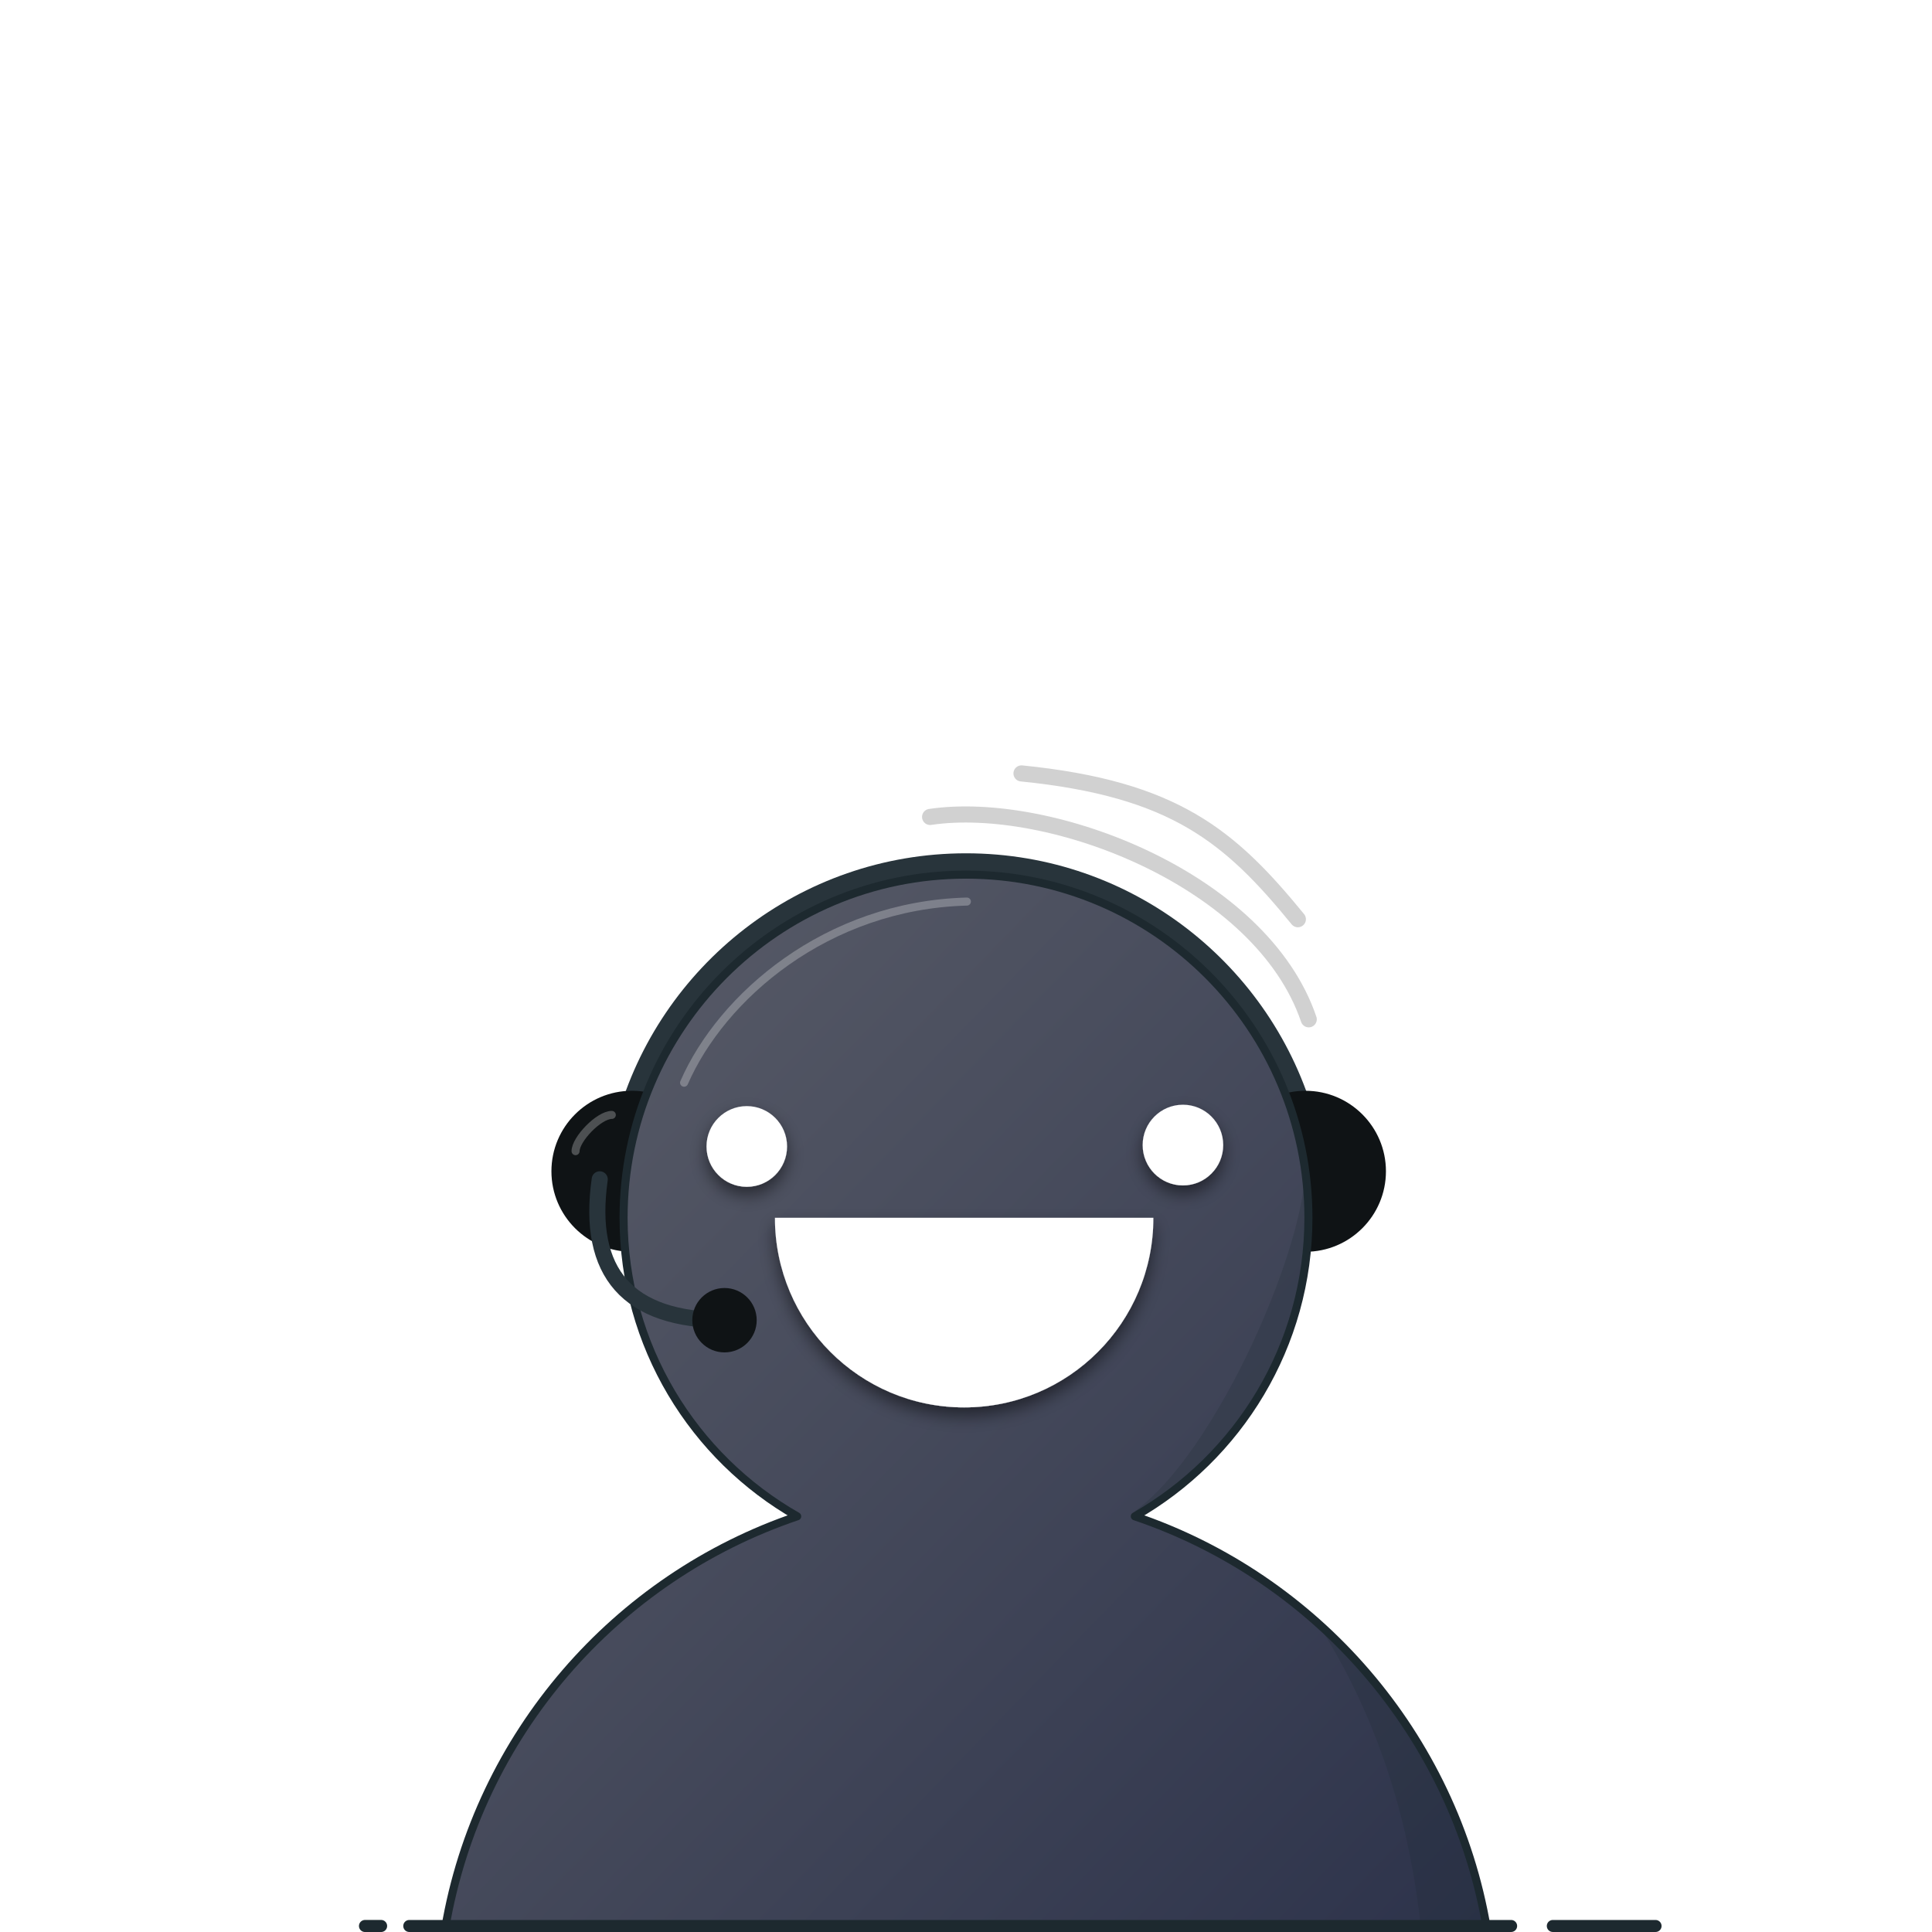
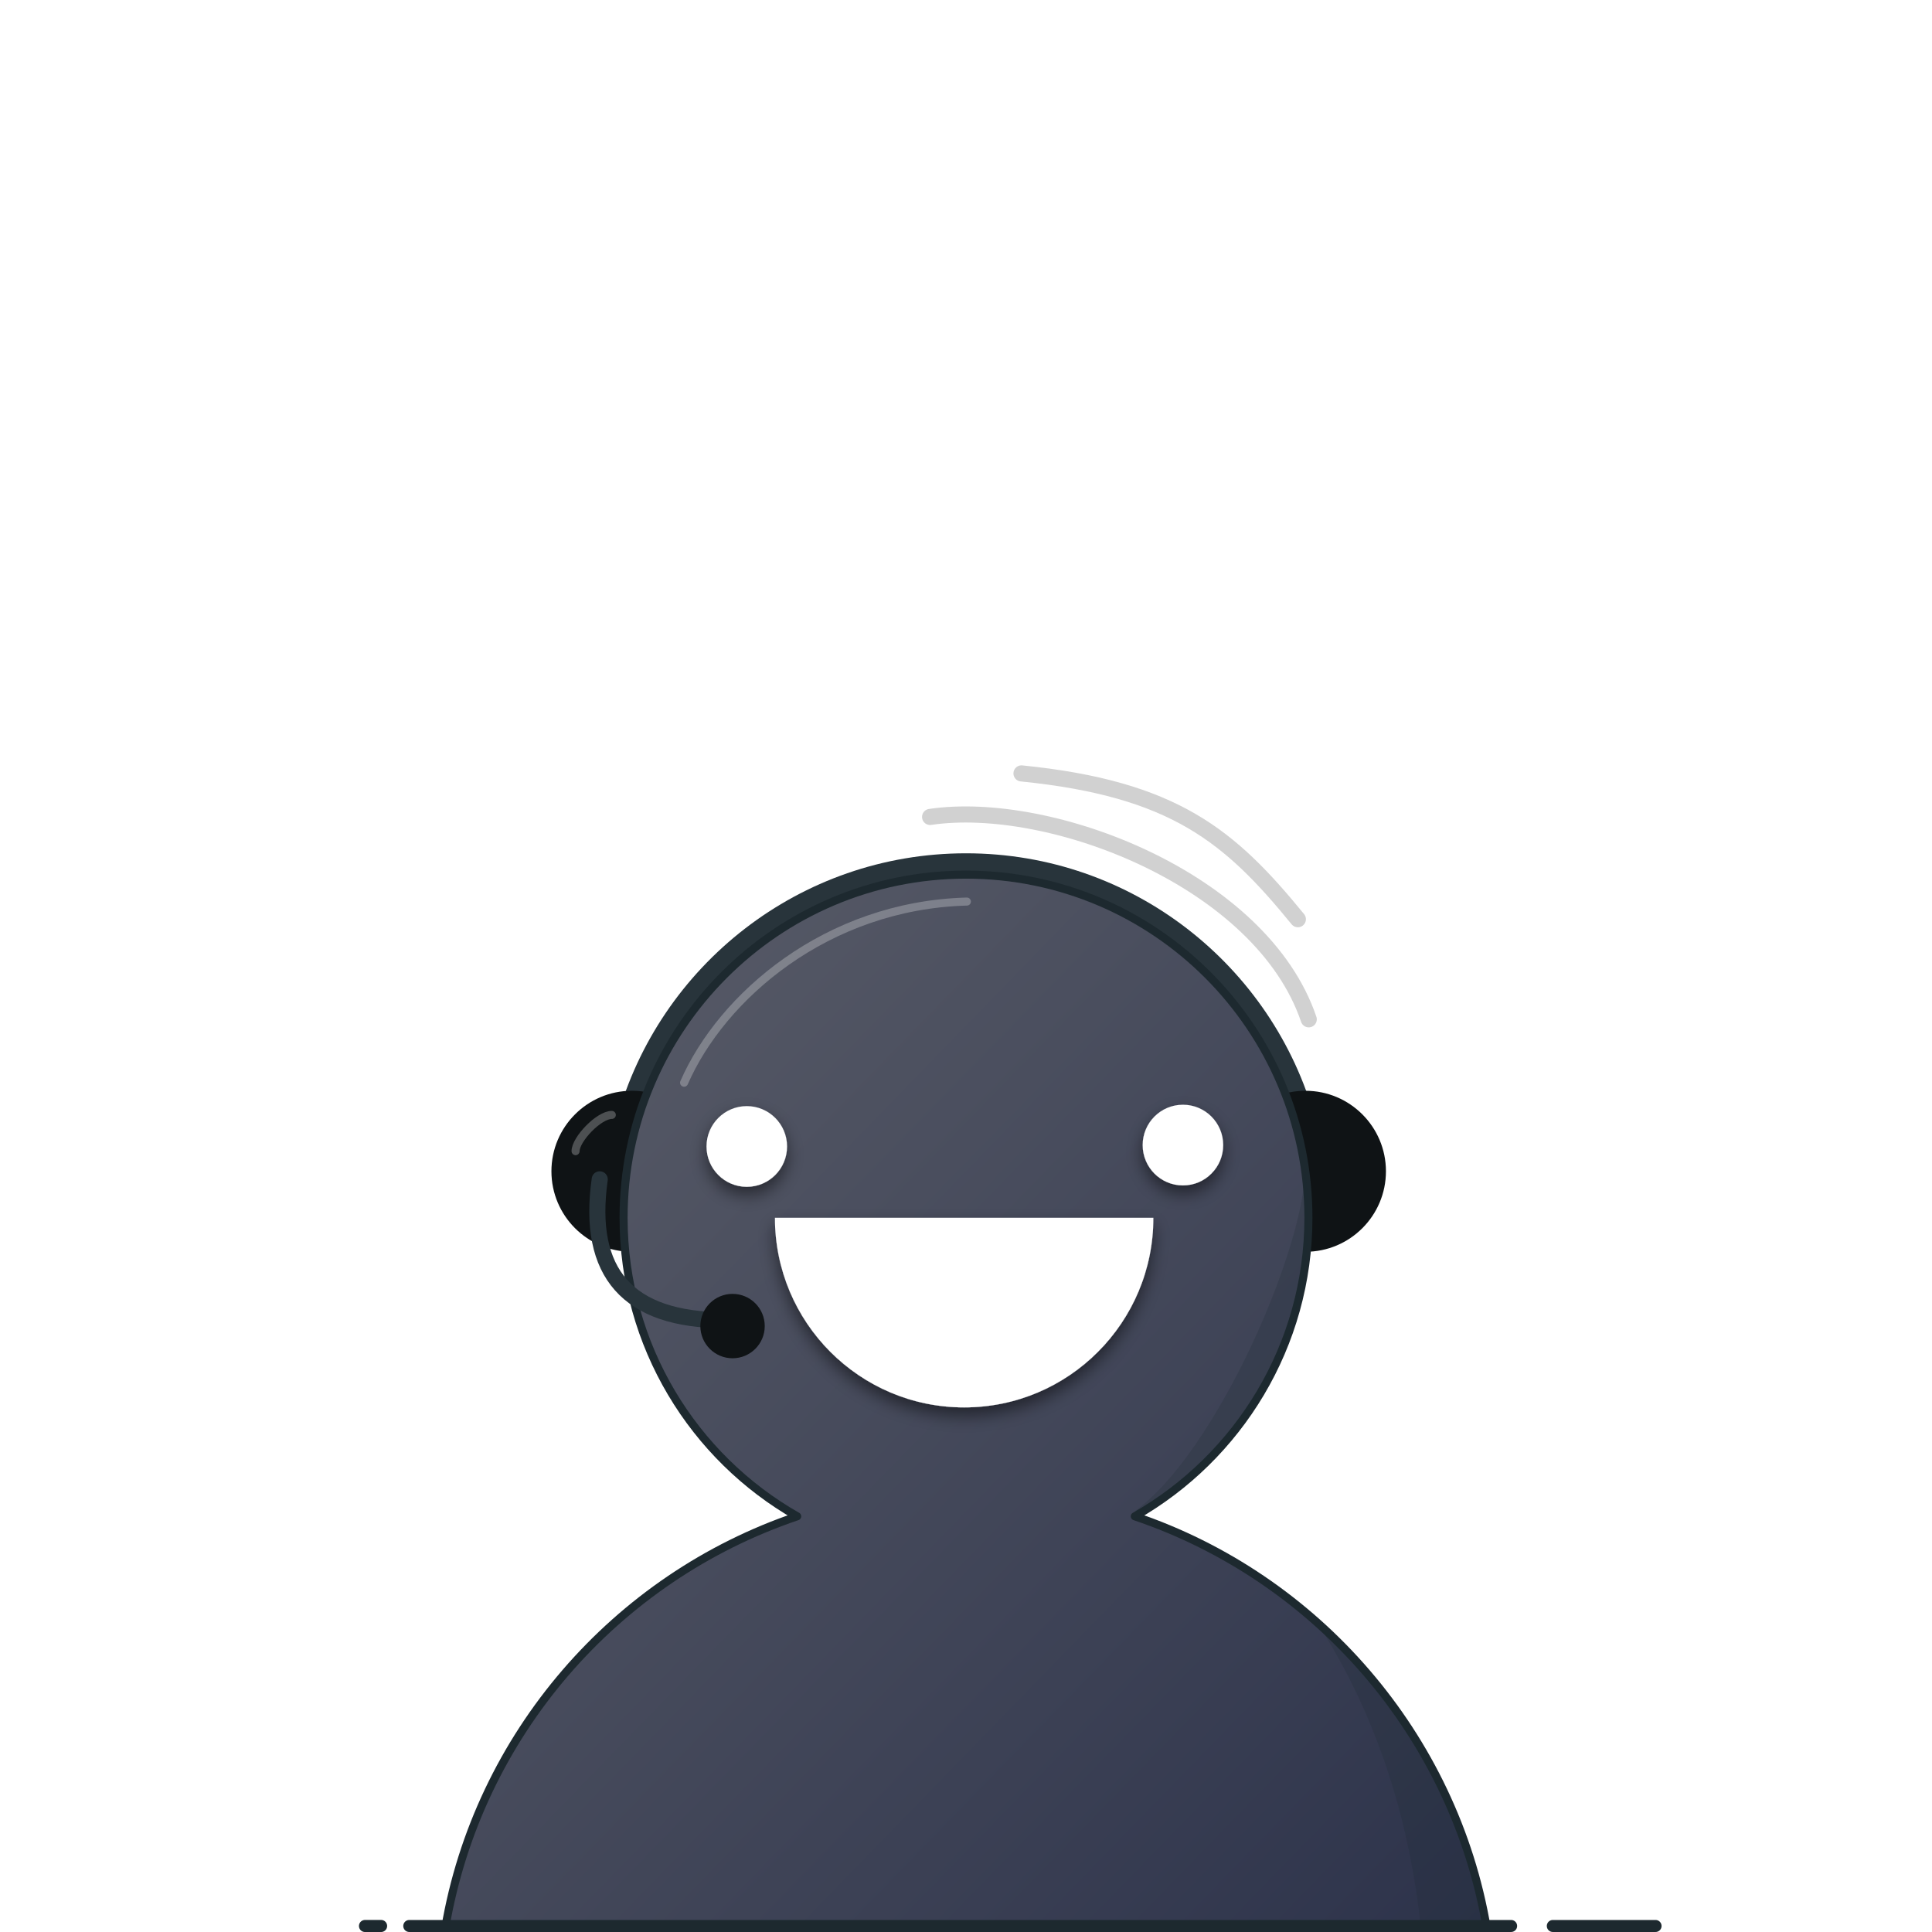
<svg xmlns="http://www.w3.org/2000/svg" style="isolation:isolate" viewBox="16 16 480 480" width="480" height="480">
  <g style="isolation:isolate" id="voice-illustration">
    <rect x="16" y="16" width="480" height="480" transform="matrix(1,0,0,1,0,0)" fill="none" />
    <g id="Group">
      <g id="Group">
        <g id="Group">
          <path d=" M 342.754 294 C 332.244 255.962 297.362 228 256 228 C 214.638 228 179.756 255.962 169.246 294 L 342.754 294 Z " fill="rgb(40,52,59)" />
          <path d=" M 320.333 307 C 320.333 295.962 329.295 287 340.333 287 C 351.372 287 360.333 295.962 360.333 307 C 360.333 318.038 351.372 327 340.333 327 C 329.295 327 320.333 318.038 320.333 307 Z " fill="rgb(15,19,21)" />
          <path d=" M 153 307 C 153 295.962 161.962 287 173 287 C 184.038 287 193 295.962 193 307 C 193 318.038 184.038 327 173 327 C 161.962 327 153 318.038 153 307 Z " fill="rgb(15,19,21)" />
        </g>
-         <linearGradient id="_lgradient_70" x1="-3.927%" y1="-2.646%" x2="101.064%" y2="101.537%">
+         <linearGradient id="_lgradient_75" x1="-3.927%" y1="-2.646%" x2="101.064%" y2="101.537%">
          <stop offset="2.174%" stop-opacity="1" style="stop-color:rgb(92,95,106)" />
          <stop offset="98.696%" stop-opacity="1" style="stop-color:rgb(45,51,75)" />
        </linearGradient>
-         <path d=" M 385.374 495 C 377.234 447.069 343.061 407.958 297.94 392.725 C 323.689 378.064 341.073 350.326 341.073 318.552 C 341.073 271.5 302.953 233.3 256 233.3 C 209.047 233.3 170.927 271.5 170.927 318.552 C 170.927 350.326 188.311 378.064 214.06 392.725 C 168.939 407.958 134.766 447.069 126.626 495 L 385.374 495 Z " fill="url(#_lgradient_70)" vector-effect="non-scaling-stroke" stroke-width="2" stroke="rgb(29,41,47)" stroke-linejoin="round" stroke-linecap="round" stroke-miterlimit="4" />
-         <clipPath id="_clipPath_ilIFkMLVRSaYgx0DO1OahWYNCP6o97As">
-           <linearGradient id="_lgradient_70" x1="-3.927%" y1="-2.646%" x2="101.064%" y2="101.537%">
+         <path d=" M 385.374 495 C 377.234 447.069 343.061 407.958 297.94 392.725 C 323.689 378.064 341.073 350.326 341.073 318.552 C 341.073 271.5 302.953 233.3 256 233.3 C 209.047 233.3 170.927 271.5 170.927 318.552 C 170.927 350.326 188.311 378.064 214.06 392.725 C 168.939 407.958 134.766 447.069 126.626 495 L 385.374 495 Z " fill="url(#_lgradient_75)" vector-effect="non-scaling-stroke" stroke-width="2" stroke="rgb(29,41,47)" stroke-linejoin="round" stroke-linecap="round" stroke-miterlimit="4" />
+         <clipPath id="_clipPath_R2mWNvUsv2vwd6RTpudoc30yaOzjg72g">
+           <linearGradient id="_lgradient_75" x1="-3.927%" y1="-2.646%" x2="101.064%" y2="101.537%">
            <stop offset="2.174%" stop-opacity="1" style="stop-color:rgb(92,95,106)" />
            <stop offset="98.696%" stop-opacity="1" style="stop-color:rgb(45,51,75)" />
          </linearGradient>
-           <path d=" M 385.374 495 C 377.234 447.069 343.061 407.958 297.94 392.725 C 323.689 378.064 341.073 350.326 341.073 318.552 C 341.073 271.5 302.953 233.3 256 233.3 C 209.047 233.3 170.927 271.5 170.927 318.552 C 170.927 350.326 188.311 378.064 214.06 392.725 C 168.939 407.958 134.766 447.069 126.626 495 L 385.374 495 Z " fill="url(#_lgradient_70)" vector-effect="non-scaling-stroke" stroke-width="2" stroke="rgb(29,41,47)" stroke-linejoin="round" stroke-linecap="round" stroke-miterlimit="4" />
+           <path d=" M 385.374 495 C 377.234 447.069 343.061 407.958 297.94 392.725 C 323.689 378.064 341.073 350.326 341.073 318.552 C 341.073 271.5 302.953 233.3 256 233.3 C 209.047 233.3 170.927 271.5 170.927 318.552 C 170.927 350.326 188.311 378.064 214.06 392.725 C 168.939 407.958 134.766 447.069 126.626 495 L 385.374 495 Z " fill="url(#_lgradient_75)" vector-effect="non-scaling-stroke" stroke-width="2" stroke="rgb(29,41,47)" stroke-linejoin="round" stroke-linecap="round" stroke-miterlimit="4" />
        </clipPath>
-         <g clip-path="url(#_clipPath_ilIFkMLVRSaYgx0DO1OahWYNCP6o97As)">
+         <g clip-path="url(#_clipPath_R2mWNvUsv2vwd6RTpudoc30yaOzjg72g)">
          <path d=" M 340.288 304.929 C 340.88 324.955 318.163 377.021 297.918 391.452 Q 316.574 397.016 358.67 374.133 L 340.288 304.929 Z " fill="rgb(29,41,47)" fill-opacity="0.2" />
          <path d=" M 344.352 420.885 C 399.916 509.534 350.56 629.863 338.666 641.216 C 276.149 700.892 346.488 661.46 470.327 500.217 L 344.352 420.885 Z " fill="rgb(29,41,47)" fill-opacity="0.2" />
        </g>
        <path d=" M 165 309 Q 160.059 344 196 344" fill="none" vector-effect="non-scaling-stroke" stroke-width="4" stroke="rgb(40,52,59)" stroke-linejoin="round" stroke-linecap="round" stroke-miterlimit="3" />
-         <path d=" M 188 344 C 188 339.585 191.585 336 196 336 C 200.415 336 204 339.585 204 344 C 204 348.415 200.415 352 196 352 C 191.585 352 188 348.415 188 344 Z " fill="rgb(15,19,21)" />
+         <path d=" M 190 345.459 C 190 341.044 193.585 337.459 198 337.459 C 202.415 337.459 206 341.044 206 345.459 C 206 349.875 202.415 353.459 198 353.459 C 193.585 353.459 190 349.875 190 345.459 Z " fill="rgb(15,19,21)" />
        <path d=" M 185.958 284.991 C 195.285 263.609 221.367 240.916 256.22 239.991" fill="none" vector-effect="non-scaling-stroke" stroke-width="2" stroke="rgb(255,255,255)" stroke-opacity="0.26" stroke-linejoin="round" stroke-linecap="round" stroke-miterlimit="3" />
        <defs>
-           <filter id="0PT2CgfuWXfSF5h1p0abBKe2V3qCADml" x="-200%" y="-200%" width="400%" height="400%">
+           <filter id="h05m2eG9s5FsOr2d2LImmzTubde8k7uW" x="-200%" y="-200%" width="400%" height="400%">
            <feOffset in="SourceAlpha" result="offOut" dx="0" dy="2" />
            <feGaussianBlur in="offOut" result="blurOut" stdDeviation="2" />
            <feComponentTransfer in="blurOut" result="opacOut">
              <feFuncA type="table" tableValues="0 0.5" />
            </feComponentTransfer>
            <feBlend in="SourceGraphic" in2="opacOut" mode="normal" />
          </filter>
        </defs>
-         <g filter="url(#0PT2CgfuWXfSF5h1p0abBKe2V3qCADml)">
+         <g filter="url(#h05m2eG9s5FsOr2d2LImmzTubde8k7uW)">
          <path d=" M 191.533 300.835 C 191.533 295.302 196.015 290.81 201.537 290.81 C 207.058 290.81 211.54 295.302 211.54 300.835 C 211.54 306.368 207.058 310.86 201.537 310.86 C 196.015 310.86 191.533 306.368 191.533 300.835 Z " fill="rgb(255,255,255)" />
        </g>
        <defs>
-           <filter id="nUPTQ6LbCE1RyXLpiS5cpqcvpCqWvu0c" x="-200%" y="-200%" width="400%" height="400%">
+           <filter id="UksSXgEHAprDE3VAlKR4S9QoKsQN5REj" x="-200%" y="-200%" width="400%" height="400%">
            <feOffset in="SourceAlpha" result="offOut" dx="0" dy="2" />
            <feGaussianBlur in="offOut" result="blurOut" stdDeviation="2" />
            <feComponentTransfer in="blurOut" result="opacOut">
              <feFuncA type="table" tableValues="0 0.5" />
            </feComponentTransfer>
            <feBlend in="SourceGraphic" in2="opacOut" mode="normal" />
          </filter>
        </defs>
-         <g filter="url(#nUPTQ6LbCE1RyXLpiS5cpqcvpCqWvu0c)">
+         <g filter="url(#UksSXgEHAprDE3VAlKR4S9QoKsQN5REj)">
          <path d=" M 299.893 300.487 C 299.893 294.952 304.374 290.464 309.899 290.464 C 315.422 290.464 319.901 294.952 319.901 300.487 C 319.901 306.024 315.422 310.514 309.899 310.514 C 304.374 310.513 299.893 306.024 299.893 300.487 Z " fill="rgb(255,255,255)" />
        </g>
        <g id="Group">
          <defs>
-             <filter id="buQFkpILQX3fSVZqoiHyJ6OpQjm4BrL8" x="-200%" y="-200%" width="400%" height="400%">
+             <filter id="3thBRiyuvvBKfB2uv8itOMNxfWDkipKD" x="-200%" y="-200%" width="400%" height="400%">
              <feOffset in="SourceAlpha" result="offOut" dx="0" dy="2" />
              <feGaussianBlur in="offOut" result="blurOut" stdDeviation="2" />
              <feComponentTransfer in="blurOut" result="opacOut">
                <feFuncA type="table" tableValues="0 0.5" />
              </feComponentTransfer>
              <feBlend in="SourceGraphic" in2="opacOut" mode="normal" />
            </filter>
          </defs>
-           <g filter="url(#buQFkpILQX3fSVZqoiHyJ6OpQjm4BrL8)">
+           <g filter="url(#3thBRiyuvvBKfB2uv8itOMNxfWDkipKD)">
            <path d=" M 302.556 318.553 C 302.556 344.572 281.509 365.666 255.542 365.666 C 229.579 365.666 208.528 344.572 208.528 318.553 L 302.556 318.553 Z " fill="rgb(255,255,255)" />
          </g>
        </g>
      </g>
    </g>
    <g id="Ground">
      <line x1="117.682" y1="494.504" x2="391.434" y2="494.504" vector-effect="non-scaling-stroke" stroke-width="2.985" stroke="rgb(29,41,47)" stroke-linejoin="round" stroke-linecap="round" stroke-miterlimit="3" />
      <line x1="401.792" y1="494.504" x2="427.318" y2="494.504" vector-effect="non-scaling-stroke" stroke-width="2.985" stroke="rgb(29,41,47)" stroke-linejoin="round" stroke-linecap="round" stroke-miterlimit="3" />
      <line x1="106.682" y1="494.504" x2="110.682" y2="494.504" vector-effect="non-scaling-stroke" stroke-width="3" stroke="rgb(29,41,47)" stroke-linejoin="round" stroke-linecap="round" stroke-miterlimit="3" />
    </g>
    <path d=" M 168 293 C 164.777 293 159 299.065 159 302" fill="none" vector-effect="non-scaling-stroke" stroke-width="2" stroke="rgb(255,255,255)" stroke-opacity="0.26" stroke-linejoin="round" stroke-linecap="round" stroke-miterlimit="3" />
    <path d=" M 247.079 218.965 C 276.936 214.531 329.389 234.546 341.153 269.246" fill="none" vector-effect="non-scaling-stroke" stroke-width="4" stroke="rgb(209,209,209)" stroke-linejoin="round" stroke-linecap="round" stroke-miterlimit="3" />
    <path d=" M 269.787 208.152 C 307.844 211.977 321.643 223.812 338.45 244.376" fill="none" vector-effect="non-scaling-stroke" stroke-width="4" stroke="rgb(209,209,209)" stroke-linejoin="round" stroke-linecap="round" stroke-miterlimit="3" />
  </g>
</svg>
